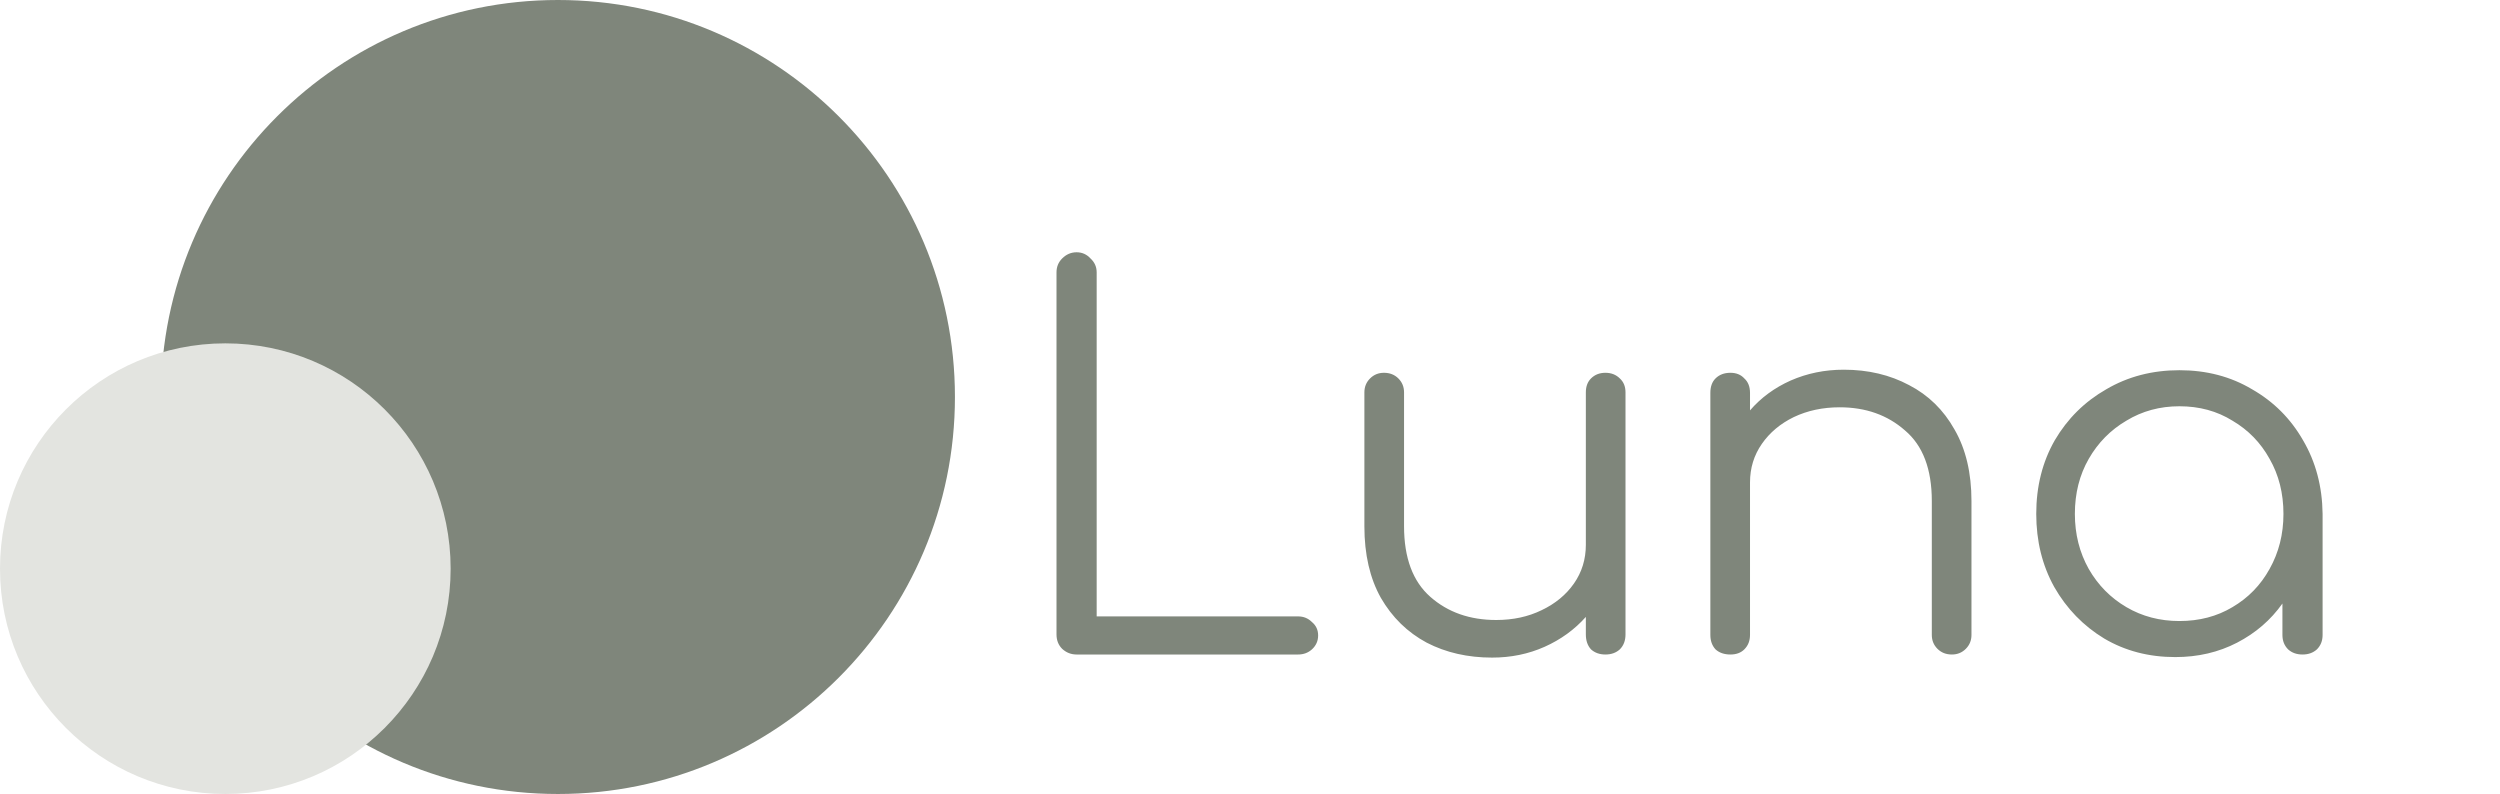
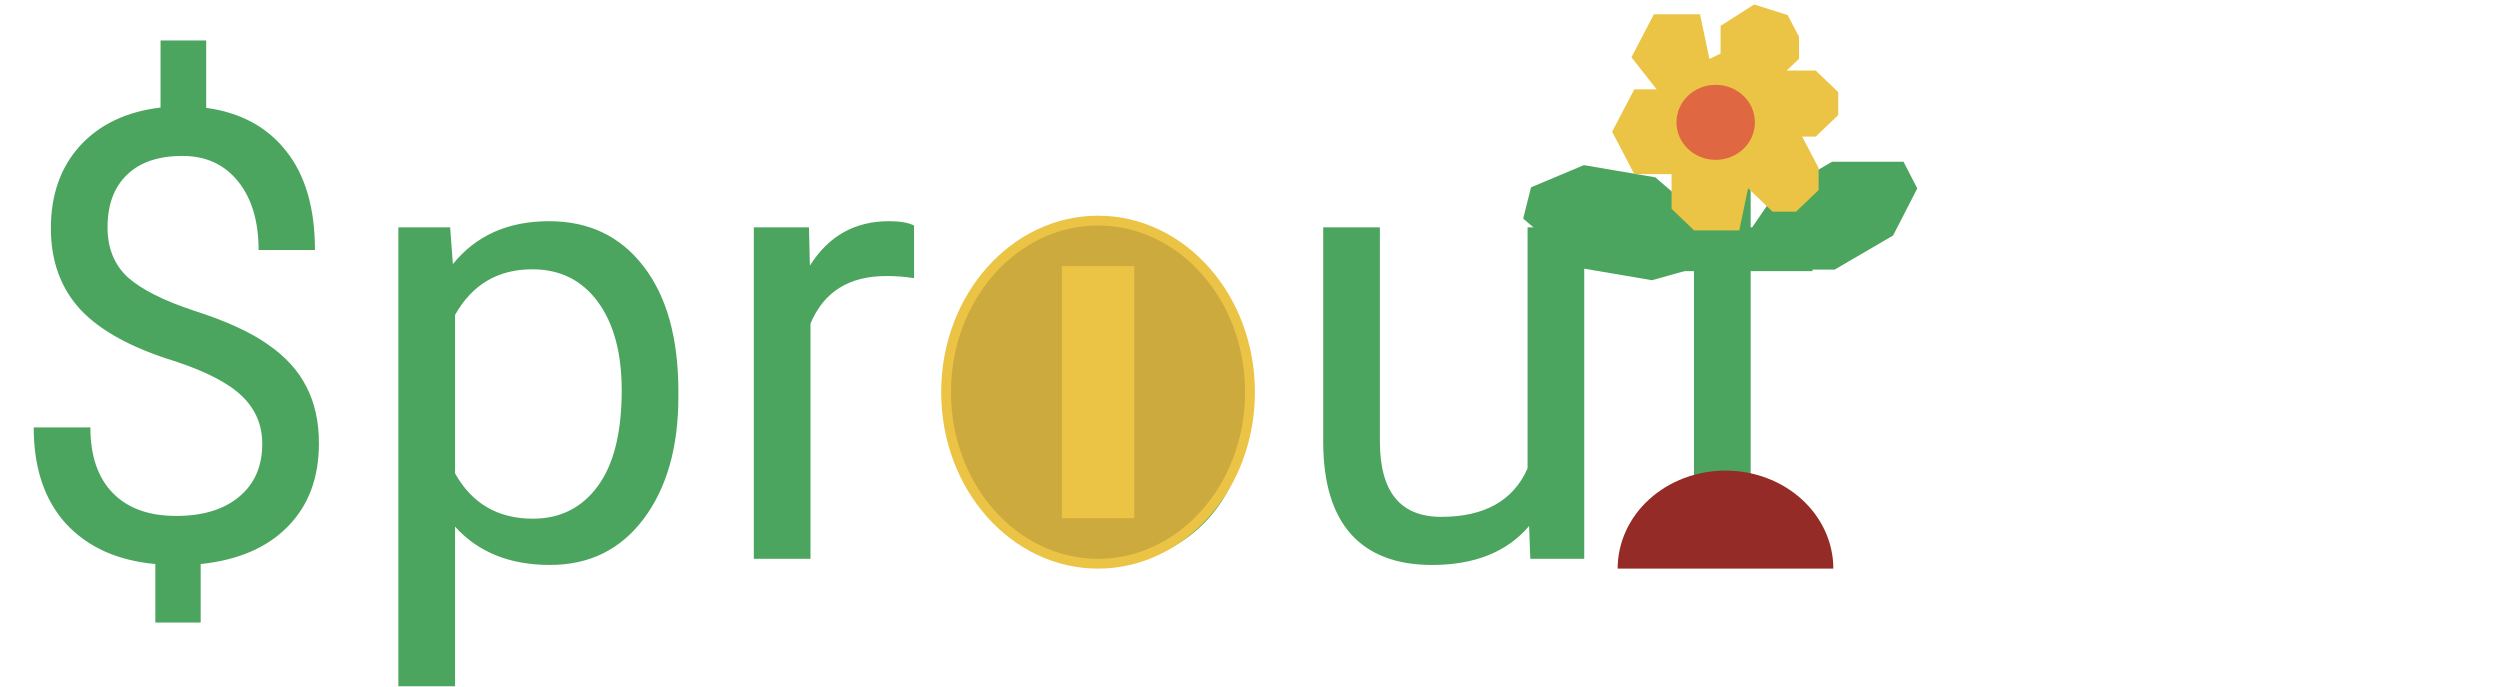
- <svg xmlns="http://www.w3.org/2000/svg" width="233" height="74" viewBox="0 0 233 74" fill="none">
-   <path d="M100.338 61C99.826 61 99.378 60.824 98.994 60.472C98.642 60.12 98.466 59.672 98.466 59.128V25.384C98.466 24.872 98.642 24.44 98.994 24.088C99.378 23.704 99.826 23.512 100.338 23.512C100.85 23.512 101.282 23.704 101.634 24.088C102.018 24.44 102.21 24.872 102.21 25.384V57.448H120.978C121.49 57.448 121.922 57.624 122.274 57.976C122.658 58.296 122.85 58.712 122.85 59.224C122.85 59.736 122.658 60.168 122.274 60.52C121.922 60.84 121.49 61 120.978 61H100.338ZM139.065 61.288C136.793 61.288 134.761 60.824 132.969 59.896C131.177 58.936 129.753 57.544 128.697 55.72C127.673 53.896 127.161 51.672 127.161 49.048V36.568C127.161 36.056 127.337 35.624 127.689 35.272C128.041 34.92 128.473 34.744 128.985 34.744C129.529 34.744 129.977 34.92 130.329 35.272C130.681 35.624 130.857 36.056 130.857 36.568V49.048C130.857 51.992 131.673 54.184 133.305 55.624C134.937 57.064 136.985 57.784 139.449 57.784C141.017 57.784 142.425 57.48 143.673 56.872C144.953 56.264 145.961 55.432 146.697 54.376C147.433 53.32 147.801 52.12 147.801 50.776V36.568C147.801 36.024 147.961 35.592 148.281 35.272C148.633 34.92 149.081 34.744 149.625 34.744C150.169 34.744 150.617 34.92 150.969 35.272C151.321 35.592 151.497 36.024 151.497 36.568V59.128C151.497 59.704 151.321 60.168 150.969 60.52C150.617 60.84 150.169 61 149.625 61C149.081 61 148.633 60.84 148.281 60.52C147.961 60.168 147.801 59.704 147.801 59.128V57.496C146.745 58.68 145.465 59.608 143.961 60.28C142.457 60.952 140.825 61.288 139.065 61.288ZM161.277 61C160.701 61 160.237 60.84 159.885 60.52C159.565 60.168 159.405 59.72 159.405 59.176V36.616C159.405 36.04 159.565 35.592 159.885 35.272C160.237 34.92 160.701 34.744 161.277 34.744C161.821 34.744 162.253 34.92 162.573 35.272C162.925 35.592 163.101 36.04 163.101 36.616V38.248C164.125 37.064 165.389 36.136 166.893 35.464C168.429 34.792 170.077 34.456 171.837 34.456C174.109 34.456 176.141 34.936 177.933 35.896C179.725 36.824 181.133 38.2 182.157 40.024C183.213 41.848 183.741 44.072 183.741 46.696V59.176C183.741 59.688 183.565 60.12 183.213 60.472C182.861 60.824 182.429 61 181.917 61C181.373 61 180.925 60.824 180.573 60.472C180.221 60.12 180.045 59.688 180.045 59.176V46.696C180.045 43.72 179.213 41.528 177.549 40.12C175.917 38.68 173.885 37.96 171.453 37.96C169.885 37.96 168.461 38.264 167.181 38.872C165.933 39.48 164.941 40.312 164.205 41.368C163.469 42.424 163.101 43.624 163.101 44.968V59.176C163.101 59.72 162.925 60.168 162.573 60.52C162.253 60.84 161.821 61 161.277 61ZM202.738 61.24C200.274 61.24 198.066 60.664 196.114 59.512C194.162 58.328 192.61 56.728 191.458 54.712C190.338 52.696 189.778 50.424 189.778 47.896C189.778 45.336 190.354 43.048 191.506 41.032C192.69 39.016 194.29 37.432 196.306 36.28C198.322 35.096 200.594 34.504 203.122 34.504C205.65 34.504 207.906 35.096 209.89 36.28C211.906 37.432 213.49 39.016 214.642 41.032C215.826 43.048 216.434 45.336 216.466 47.896V59.176C216.466 59.72 216.29 60.168 215.938 60.52C215.586 60.84 215.138 61 214.594 61C214.05 61 213.602 60.84 213.25 60.52C212.898 60.168 212.722 59.72 212.722 59.176V56.248C211.634 57.784 210.226 59 208.498 59.896C206.77 60.792 204.85 61.24 202.738 61.24ZM203.122 57.88C204.978 57.88 206.626 57.448 208.066 56.584C209.538 55.72 210.69 54.536 211.522 53.032C212.386 51.496 212.818 49.784 212.818 47.896C212.818 45.976 212.386 44.264 211.522 42.76C210.69 41.256 209.538 40.072 208.066 39.208C206.626 38.312 204.978 37.864 203.122 37.864C201.298 37.864 199.65 38.312 198.178 39.208C196.706 40.072 195.538 41.256 194.674 42.76C193.81 44.264 193.378 45.976 193.378 47.896C193.378 49.784 193.81 51.496 194.674 53.032C195.538 54.536 196.706 55.72 198.178 56.584C199.65 57.448 201.298 57.88 203.122 57.88Z" fill="#7F867B" />
-   <circle cx="52" cy="37" r="37" fill="#7F867B" />
-   <circle cx="21" cy="53" r="21" fill="#E3E4E0" />
+ <svg xmlns="http://www.w3.org/2000/svg" width="255" height="70" viewBox="0 0 255 70" fill="none">
+   <path d="M168.478 28.071L172.708 26.884L173.239 22.522L168.615 18.555L161.611 17.361L156.587 19.474L155.925 22.117L161.473 26.878L168.478 28.071Z" fill="#4BA55F" stroke="#4BA55F" />
+   <path d="M26.75 45.281C26.75 43.365 26.073 41.75 24.719 40.438C23.385 39.125 21.125 37.938 17.938 36.875C13.5 35.521 10.26 33.76 8.219 31.594C6.198 29.406 5.188 26.635 5.188 23.281C5.188 19.865 6.177 17.062 8.156 14.875C10.156 12.688 12.896 11.385 16.375 10.969V4.125H21.031V11C24.531 11.479 27.25 12.948 29.188 15.406C31.146 17.865 32.125 21.229 32.125 25.5H26.375C26.375 22.562 25.677 20.229 24.281 18.5C22.885 16.771 21 15.906 18.625 15.906C16.146 15.906 14.25 16.552 12.938 17.844C11.625 19.115 10.969 20.896 10.969 23.188C10.969 25.312 11.656 27.01 13.031 28.281C14.427 29.531 16.708 30.677 19.875 31.719C23.062 32.74 25.542 33.875 27.312 35.125C29.104 36.354 30.417 37.792 31.25 39.438C32.104 41.083 32.531 43.01 32.531 45.219C32.531 48.74 31.469 51.573 29.344 53.719C27.24 55.865 24.281 57.135 20.469 57.531V63.5H15.844V57.531C11.969 57.177 8.927 55.802 6.719 53.406C4.531 50.99 3.438 47.719 3.438 43.594H9.219C9.219 46.49 9.979 48.719 11.5 50.281C13.021 51.844 15.177 52.625 17.969 52.625C20.698 52.625 22.844 51.969 24.406 50.656C25.969 49.344 26.75 47.552 26.75 45.281ZM69.195 40.469C69.195 45.615 68.018 49.76 65.664 52.906C63.31 56.052 60.122 57.625 56.101 57.625C51.997 57.625 48.768 56.323 46.414 53.719V70H40.633V23.188H45.914L46.195 26.938C48.549 24.021 51.82 22.562 56.008 22.562C60.07 22.562 63.278 24.094 65.632 27.156C68.007 30.219 69.195 34.479 69.195 39.938V40.469ZM63.414 39.812C63.414 36 62.601 32.99 60.976 30.781C59.351 28.573 57.122 27.469 54.289 27.469C50.789 27.469 48.164 29.021 46.414 32.125V48.281C48.143 51.365 50.789 52.906 54.351 52.906C57.122 52.906 59.32 51.812 60.945 49.625C62.591 47.417 63.414 44.146 63.414 39.812ZM93.234 28.375C92.359 28.229 91.411 28.156 90.39 28.156C86.598 28.156 84.025 29.771 82.671 33V57H76.89V23.188H82.515L82.609 27.094C84.505 24.073 87.192 22.562 90.671 22.562C91.796 22.562 92.65 22.708 93.234 23V28.375ZM96.741 39.781C96.741 36.469 97.387 33.49 98.679 30.844C99.991 28.198 101.804 26.156 104.116 24.719C106.45 23.281 109.106 22.562 112.085 22.562C116.689 22.562 120.408 24.156 123.241 27.344C126.095 30.531 127.522 34.771 127.522 40.062V40.469C127.522 43.76 126.887 46.719 125.616 49.344C124.366 51.948 122.564 53.979 120.21 55.438C117.877 56.896 115.189 57.625 112.147 57.625C107.564 57.625 103.845 56.031 100.991 52.844C98.158 49.656 96.741 45.438 96.741 40.188V39.781ZM102.554 40.469C102.554 44.219 103.418 47.229 105.147 49.5C106.897 51.771 109.231 52.906 112.147 52.906C115.085 52.906 117.418 51.76 119.147 49.469C120.877 47.156 121.741 43.927 121.741 39.781C121.741 36.073 120.856 33.073 119.085 30.781C117.335 28.469 115.002 27.312 112.085 27.312C109.231 27.312 106.929 28.448 105.179 30.719C103.429 32.99 102.554 36.24 102.554 40.469ZM155.967 53.656C153.717 56.302 150.415 57.625 146.061 57.625C142.457 57.625 139.707 56.583 137.811 54.5C135.936 52.396 134.988 49.292 134.967 45.188V23.188H140.749V45.031C140.749 50.156 142.832 52.719 146.999 52.719C151.415 52.719 154.353 51.073 155.811 47.781V23.188H161.592V57H156.092L155.967 53.656ZM178.569 15V23.188H184.881V27.656H178.569V48.625C178.569 49.979 178.85 51 179.413 51.688C179.975 52.354 180.933 52.688 182.288 52.688C182.954 52.688 183.871 52.562 185.038 52.312V57C183.517 57.417 182.038 57.625 180.6 57.625C178.017 57.625 176.069 56.844 174.756 55.281C173.444 53.719 172.788 51.5 172.788 48.625V27.656H166.631V23.188H172.788V15H178.569Z" fill="#4BA55F" />
+   <path d="M181.286 20.333L179 23.667L181.286 27H187L192.714 23.667L195 19.222L193.857 17H187L181.286 20.333Z" fill="#4BA55F" stroke="#4BA55F" />
+   <path d="M176 2.913V5.783L174 6.739L173 1.957H169L167 5.783L170 9.609H167L165 13.435L167 17.261H171V21.087L173 23H177L178 18.217L179 19.174L181 21.087H183L185 19.174V17.261L183 13.435H185L187 11.522V9.609L185 7.696H181L183 5.783V3.87L182 1.957L179 1L176 2.913Z" fill="#EBC445" stroke="#EBC445" />
+   <ellipse cx="175" cy="12.478" rx="4" ry="3.826" fill="#DF6741" />
+   <path d="M127.5 40C127.5 49.722 120.507 57.5 112 57.5C103.493 57.5 96.5 49.722 96.5 40C96.5 30.278 103.493 22.5 112 22.5C120.507 22.5 127.5 30.278 127.5 40Z" fill="#CCAA3D" stroke="#EBC445" />
+   <rect x="108.308" y="27.143" width="7.385" height="25.714" fill="#EBC445" />
+   <path d="M187 58C187 55.348 185.841 52.804 183.778 50.929C181.715 49.054 178.917 48 176 48C173.083 48 170.285 49.054 168.222 50.929C166.159 52.804 165 55.348 165 58L176 58H187Z" fill="#942B26" />
</svg>
